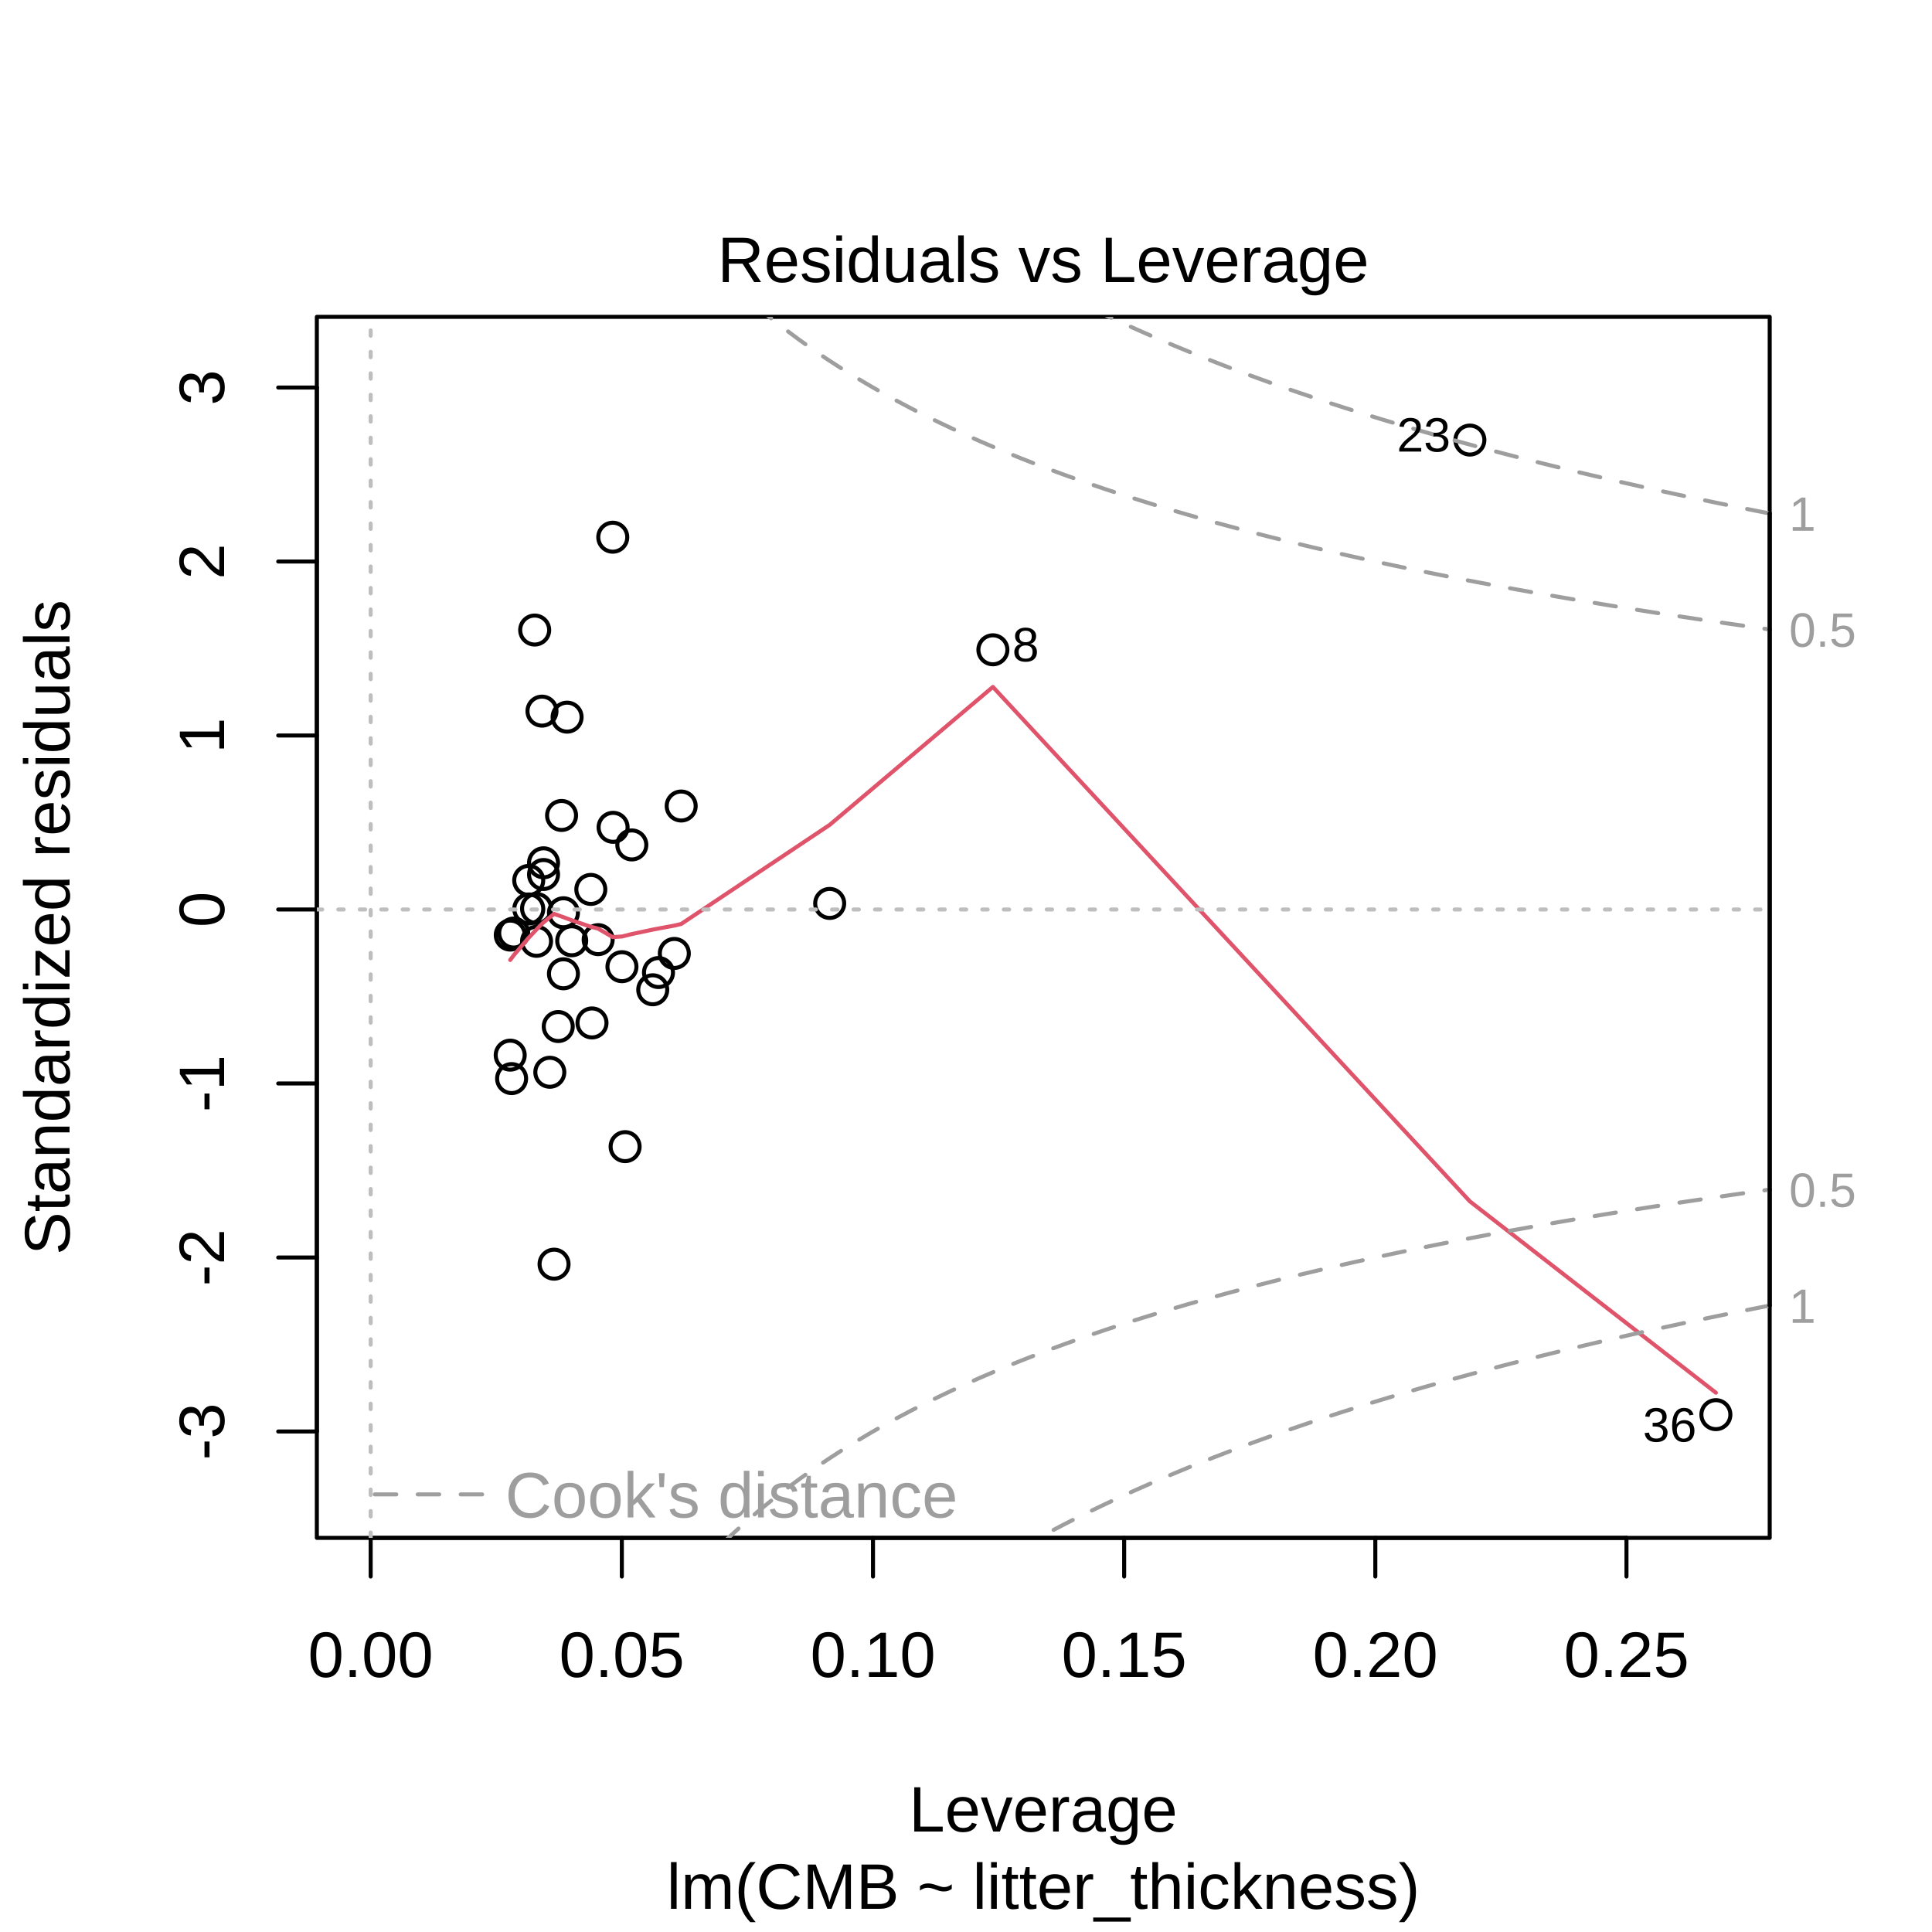
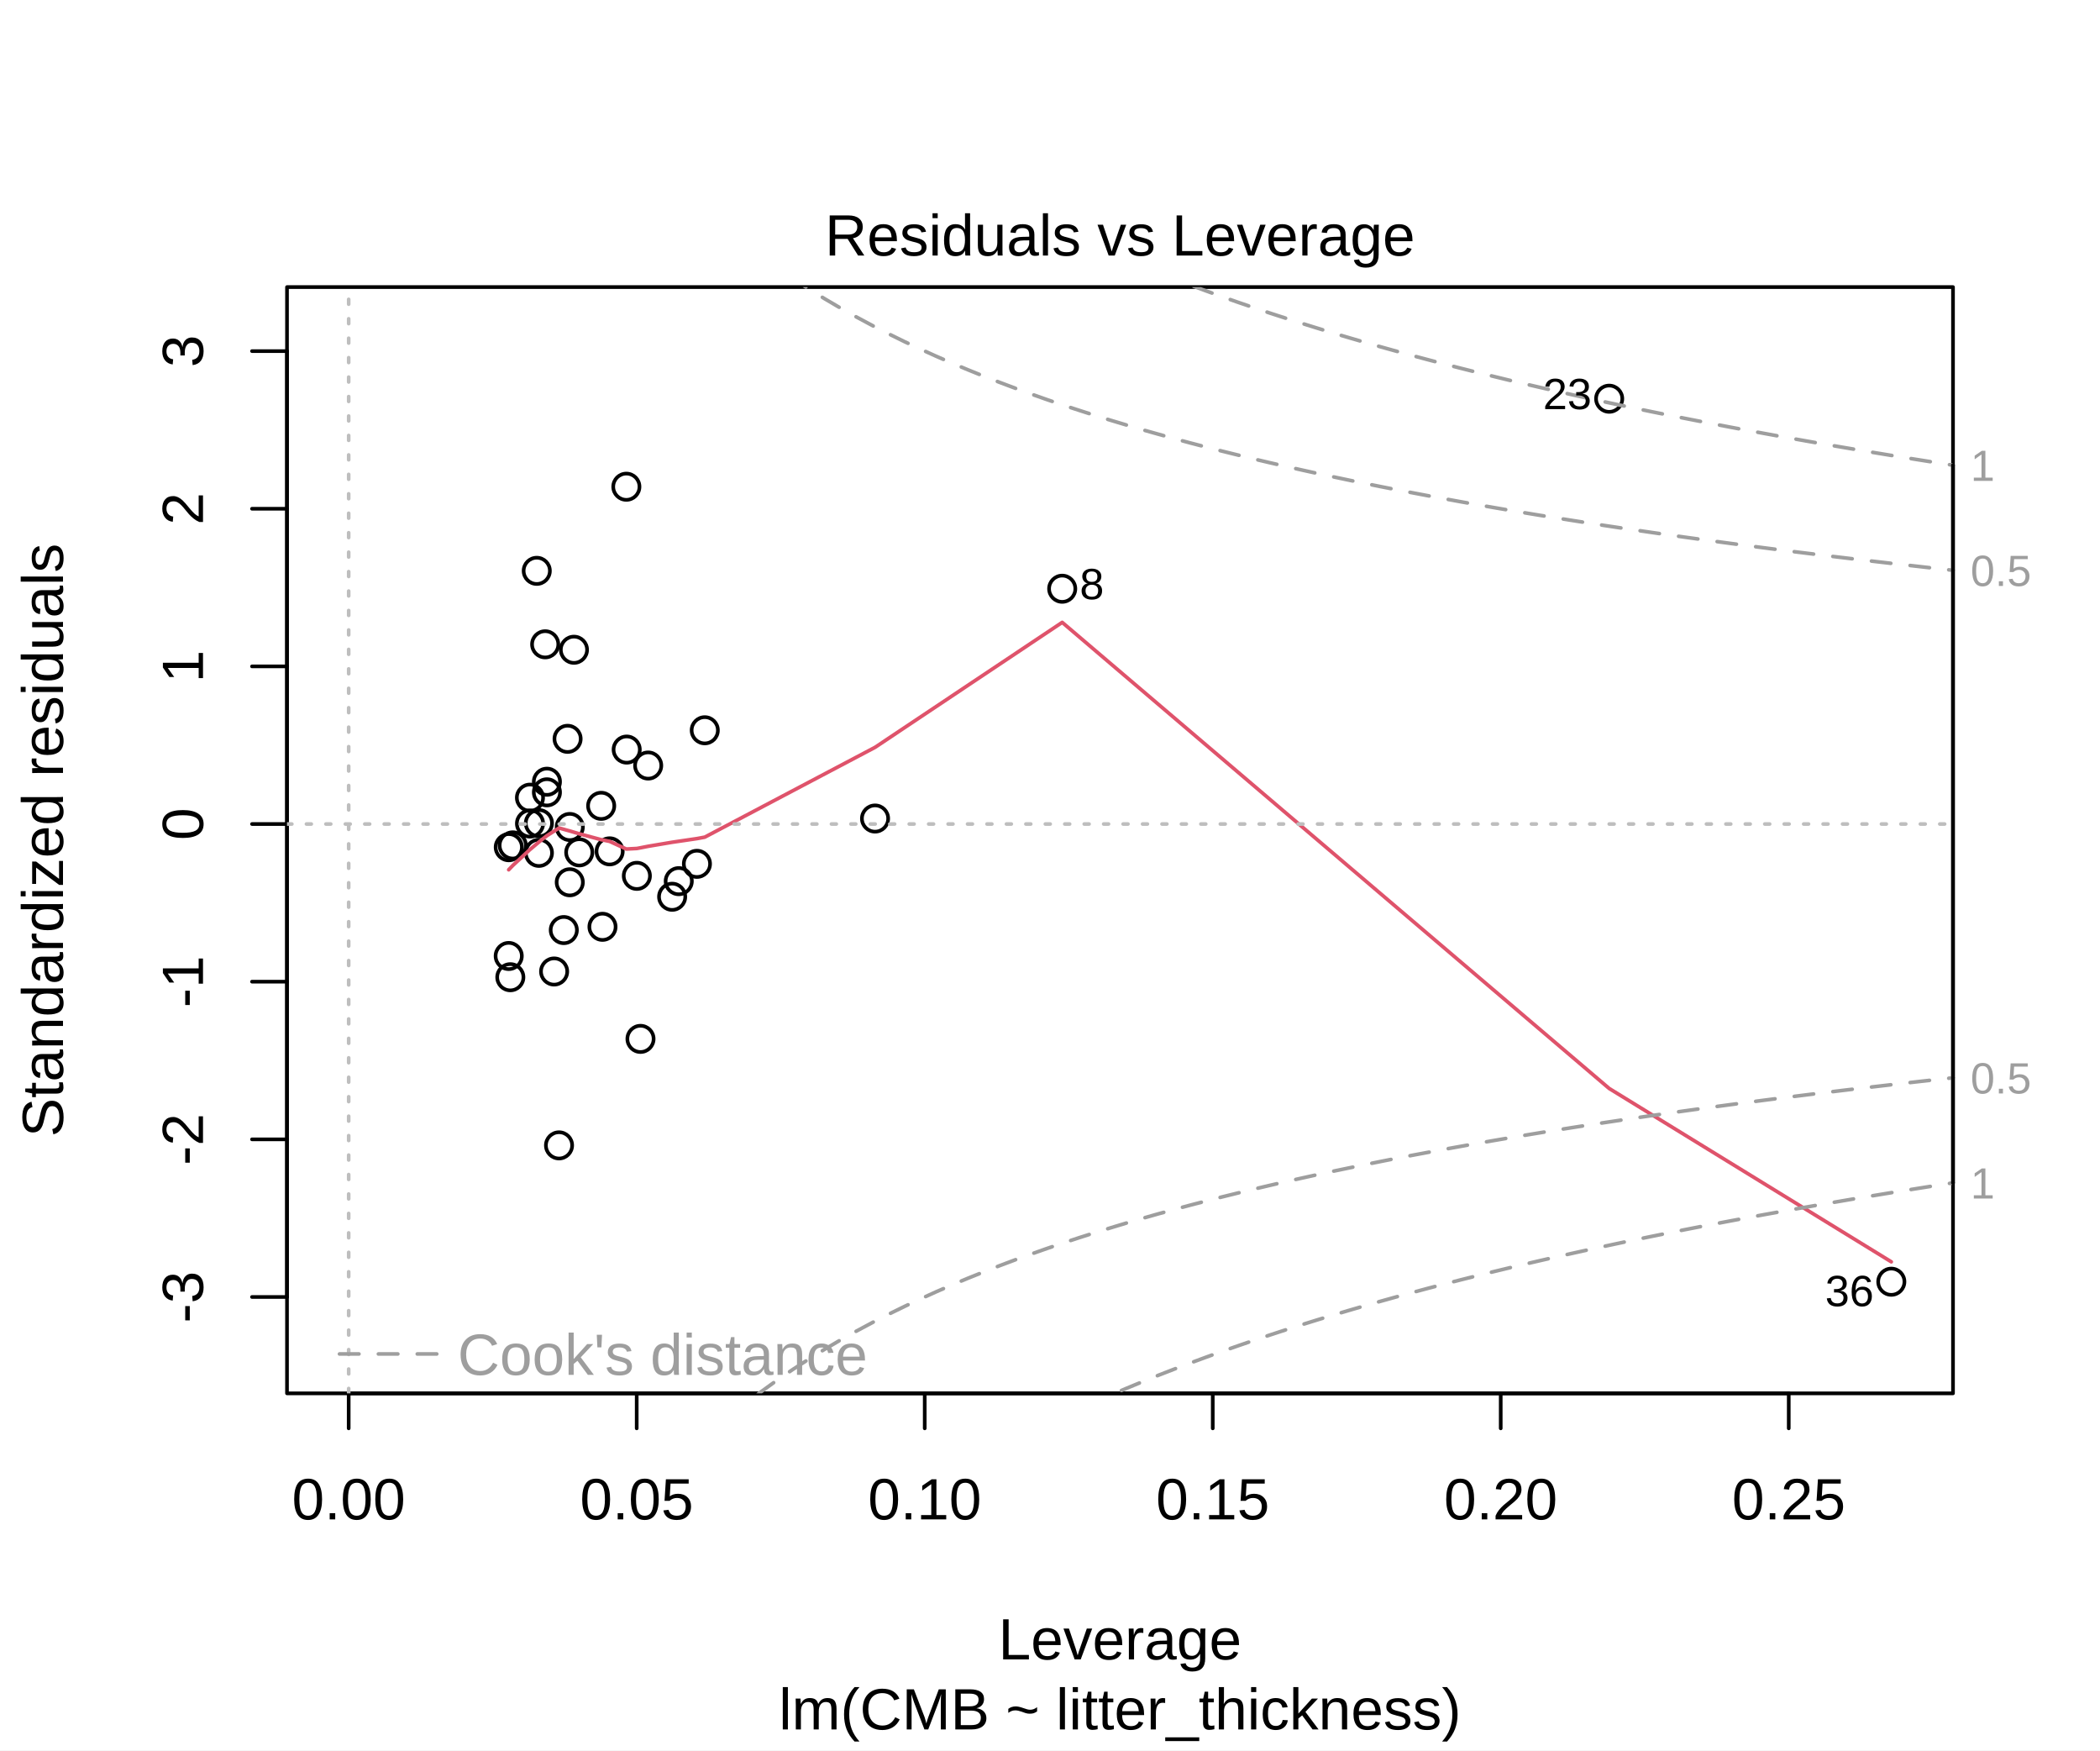
- <svg xmlns="http://www.w3.org/2000/svg" width="360.00pt" height="360.00pt" viewBox="0 0 360.00 360.00">
+ <svg xmlns="http://www.w3.org/2000/svg" width="432.00pt" height="360.00pt" viewBox="0 0 432.00 360.00">
  <g class="svglite">
    <defs>
      <style type="text/css">
    .svglite line, .svglite polyline, .svglite polygon, .svglite path, .svglite rect, .svglite circle {
      fill: none;
      stroke: #000000;
      stroke-linecap: round;
      stroke-linejoin: round;
      stroke-miterlimit: 10.00;
    }
    .svglite text {
      white-space: pre;
    }
    .svglite g.glyphgroup path {
      fill: inherit;
      stroke: none;
    }
  </style>
    </defs>
    <rect width="100%" height="100%" style="stroke: none; fill: #FFFFFF;" />
    <defs>
-       <clipPath id="cpMC4wMHwzNjAuMDB8MC4wMHwzNjAuMDA=">
-         <rect x="0.00" y="0.00" width="360.00" height="360.00" />
+       <clipPath id="cpMC4wMHw0MzIuMDB8MC4wMHwzNjAuMDA=">
+         <rect x="0.00" y="0.00" width="432.00" height="360.00" />
      </clipPath>
    </defs>
-     <g clip-path="url(#cpMC4wMHwzNjAuMDB8MC4wMHwzNjAuMDA=)">
-       <line x1="69.07" y1="286.56" x2="303.07" y2="286.56" style="stroke-width: 0.75;" />
-       <line x1="69.07" y1="286.56" x2="69.07" y2="293.76" style="stroke-width: 0.75;" />
-       <line x1="115.87" y1="286.56" x2="115.87" y2="293.76" style="stroke-width: 0.75;" />
-       <line x1="162.67" y1="286.56" x2="162.67" y2="293.76" style="stroke-width: 0.75;" />
-       <line x1="209.47" y1="286.56" x2="209.47" y2="293.76" style="stroke-width: 0.75;" />
-       <line x1="256.27" y1="286.56" x2="256.27" y2="293.76" style="stroke-width: 0.75;" />
-       <line x1="303.07" y1="286.56" x2="303.07" y2="293.76" style="stroke-width: 0.75;" />
-       <text x="69.07" y="312.48" text-anchor="middle" style="font-size: 12.00px; font-family: &quot;Arial&quot;;" textLength="23.34px" lengthAdjust="spacingAndGlyphs">0.00</text>
-       <text x="115.87" y="312.48" text-anchor="middle" style="font-size: 12.00px; font-family: &quot;Arial&quot;;" textLength="23.34px" lengthAdjust="spacingAndGlyphs">0.05</text>
-       <text x="162.67" y="312.48" text-anchor="middle" style="font-size: 12.00px; font-family: &quot;Arial&quot;;" textLength="23.34px" lengthAdjust="spacingAndGlyphs">0.10</text>
-       <text x="209.47" y="312.48" text-anchor="middle" style="font-size: 12.00px; font-family: &quot;Arial&quot;;" textLength="23.34px" lengthAdjust="spacingAndGlyphs">0.15</text>
-       <text x="256.27" y="312.48" text-anchor="middle" style="font-size: 12.00px; font-family: &quot;Arial&quot;;" textLength="23.34px" lengthAdjust="spacingAndGlyphs">0.20</text>
-       <text x="303.07" y="312.48" text-anchor="middle" style="font-size: 12.00px; font-family: &quot;Arial&quot;;" textLength="23.34px" lengthAdjust="spacingAndGlyphs">0.25</text>
+     <g clip-path="url(#cpMC4wMHw0MzIuMDB8MC4wMHwzNjAuMDA=)">
+       <line x1="71.73" y1="286.56" x2="367.97" y2="286.56" style="stroke-width: 0.75;" />
+       <line x1="71.73" y1="286.56" x2="71.73" y2="293.76" style="stroke-width: 0.75;" />
+       <line x1="130.98" y1="286.56" x2="130.98" y2="293.76" style="stroke-width: 0.75;" />
+       <line x1="190.23" y1="286.56" x2="190.23" y2="293.76" style="stroke-width: 0.75;" />
+       <line x1="249.48" y1="286.56" x2="249.48" y2="293.76" style="stroke-width: 0.75;" />
+       <line x1="308.72" y1="286.56" x2="308.72" y2="293.76" style="stroke-width: 0.75;" />
+       <line x1="367.97" y1="286.56" x2="367.97" y2="293.76" style="stroke-width: 0.75;" />
+       <text x="71.73" y="312.48" text-anchor="middle" style="font-size: 12.00px; font-family: &quot;Arial&quot;;" textLength="23.34px" lengthAdjust="spacingAndGlyphs">0.00</text>
+       <text x="130.98" y="312.48" text-anchor="middle" style="font-size: 12.00px; font-family: &quot;Arial&quot;;" textLength="23.34px" lengthAdjust="spacingAndGlyphs">0.05</text>
+       <text x="190.23" y="312.48" text-anchor="middle" style="font-size: 12.00px; font-family: &quot;Arial&quot;;" textLength="23.34px" lengthAdjust="spacingAndGlyphs">0.10</text>
+       <text x="249.48" y="312.48" text-anchor="middle" style="font-size: 12.00px; font-family: &quot;Arial&quot;;" textLength="23.34px" lengthAdjust="spacingAndGlyphs">0.15</text>
+       <text x="308.72" y="312.48" text-anchor="middle" style="font-size: 12.00px; font-family: &quot;Arial&quot;;" textLength="23.34px" lengthAdjust="spacingAndGlyphs">0.20</text>
+       <text x="367.97" y="312.48" text-anchor="middle" style="font-size: 12.00px; font-family: &quot;Arial&quot;;" textLength="23.34px" lengthAdjust="spacingAndGlyphs">0.25</text>
      <line x1="59.04" y1="266.74" x2="59.04" y2="72.21" style="stroke-width: 0.75;" />
      <line x1="59.04" y1="266.74" x2="51.84" y2="266.74" style="stroke-width: 0.75;" />
      <line x1="59.04" y1="234.32" x2="51.84" y2="234.32" style="stroke-width: 0.75;" />
      <line x1="59.04" y1="201.89" x2="51.84" y2="201.89" style="stroke-width: 0.75;" />
      <line x1="59.04" y1="169.47" x2="51.84" y2="169.47" style="stroke-width: 0.75;" />
      <line x1="59.04" y1="137.05" x2="51.84" y2="137.05" style="stroke-width: 0.75;" />
      <line x1="59.04" y1="104.63" x2="51.84" y2="104.63" style="stroke-width: 0.75;" />
      <line x1="59.04" y1="72.21" x2="51.84" y2="72.21" style="stroke-width: 0.75;" />
      <text transform="translate(41.76,266.74) rotate(-90)" text-anchor="middle" style="font-size: 12.00px; font-family: &quot;Arial&quot;;" textLength="10.67px" lengthAdjust="spacingAndGlyphs">-3</text>
      <text transform="translate(41.76,234.32) rotate(-90)" text-anchor="middle" style="font-size: 12.00px; font-family: &quot;Arial&quot;;" textLength="10.67px" lengthAdjust="spacingAndGlyphs">-2</text>
      <text transform="translate(41.76,201.89) rotate(-90)" text-anchor="middle" style="font-size: 12.00px; font-family: &quot;Arial&quot;;" textLength="10.67px" lengthAdjust="spacingAndGlyphs">-1</text>
      <text transform="translate(41.76,169.47) rotate(-90)" text-anchor="middle" style="font-size: 12.00px; font-family: &quot;Arial&quot;;" textLength="6.67px" lengthAdjust="spacingAndGlyphs">0</text>
      <text transform="translate(41.76,137.05) rotate(-90)" text-anchor="middle" style="font-size: 12.00px; font-family: &quot;Arial&quot;;" textLength="6.67px" lengthAdjust="spacingAndGlyphs">1</text>
      <text transform="translate(41.76,104.63) rotate(-90)" text-anchor="middle" style="font-size: 12.00px; font-family: &quot;Arial&quot;;" textLength="6.67px" lengthAdjust="spacingAndGlyphs">2</text>
      <text transform="translate(41.76,72.21) rotate(-90)" text-anchor="middle" style="font-size: 12.00px; font-family: &quot;Arial&quot;;" textLength="6.67px" lengthAdjust="spacingAndGlyphs">3</text>
-       <polygon points="59.04,286.56 329.76,286.56 329.76,59.04 59.04,59.04 " style="stroke-width: 0.75;" />
-       <text x="194.40" y="341.28" text-anchor="middle" style="font-size: 12.00px; font-family: &quot;Arial&quot;;" textLength="50.03px" lengthAdjust="spacingAndGlyphs">Leverage</text>
+       <polygon points="59.04,286.56 401.76,286.56 401.76,59.04 59.04,59.04 " style="stroke-width: 0.75;" />
+       <text x="230.40" y="341.28" text-anchor="middle" style="font-size: 12.00px; font-family: &quot;Arial&quot;;" textLength="50.03px" lengthAdjust="spacingAndGlyphs">Leverage</text>
      <text transform="translate(12.96,172.80) rotate(-90)" text-anchor="middle" style="font-size: 12.00px; font-family: &quot;Arial&quot;;" textLength="122.06px" lengthAdjust="spacingAndGlyphs">Standardized residuals</text>
    </g>
    <defs>
-       <clipPath id="cpNTkuMDR8MzI5Ljc2fDU5LjA0fDI4Ni41Ng==">
-         <rect x="59.04" y="59.04" width="270.72" height="227.52" />
+       <clipPath id="cpNTkuMDR8NDAxLjc2fDU5LjA0fDI4Ni41Ng==">
+         <rect x="59.04" y="59.04" width="342.72" height="227.52" />
      </clipPath>
    </defs>
-     <g clip-path="url(#cpNTkuMDR8MzI5Ljc2fDU5LjA0fDI4Ni41Ng==)">
-       <circle cx="126.93" cy="150.19" r="2.70" style="stroke-width: 0.75;" />
-       <circle cx="95.08" cy="174.24" r="2.70" style="stroke-width: 0.75;" />
-       <circle cx="106.53" cy="175.30" r="2.70" style="stroke-width: 0.75;" />
-       <circle cx="95.72" cy="173.86" r="2.70" style="stroke-width: 0.75;" />
-       <circle cx="95.07" cy="196.61" r="2.70" style="stroke-width: 0.75;" />
-       <circle cx="102.45" cy="199.80" r="2.70" style="stroke-width: 0.75;" />
-       <circle cx="121.63" cy="184.43" r="2.70" style="stroke-width: 0.75;" />
-       <circle cx="185.01" cy="121.08" r="2.70" style="stroke-width: 0.75;" />
-       <circle cx="110.09" cy="165.73" r="2.70" style="stroke-width: 0.75;" />
-       <circle cx="110.31" cy="190.61" r="2.70" style="stroke-width: 0.75;" />
-       <circle cx="104.02" cy="191.28" r="2.70" style="stroke-width: 0.75;" />
-       <circle cx="125.65" cy="177.66" r="2.70" style="stroke-width: 0.75;" />
-       <circle cx="101.28" cy="162.95" r="2.70" style="stroke-width: 0.75;" />
-       <circle cx="114.24" cy="154.16" r="2.70" style="stroke-width: 0.75;" />
-       <circle cx="116.48" cy="213.66" r="2.70" style="stroke-width: 0.75;" />
-       <circle cx="103.24" cy="235.56" r="2.70" style="stroke-width: 0.75;" />
-       <circle cx="99.98" cy="169.29" r="2.70" style="stroke-width: 0.75;" />
-       <circle cx="99.98" cy="175.40" r="2.70" style="stroke-width: 0.75;" />
-       <circle cx="115.89" cy="180.13" r="2.70" style="stroke-width: 0.75;" />
-       <circle cx="111.46" cy="175.09" r="2.70" style="stroke-width: 0.75;" />
-       <circle cx="104.99" cy="170.08" r="2.70" style="stroke-width: 0.75;" />
-       <circle cx="104.99" cy="181.45" r="2.70" style="stroke-width: 0.75;" />
-       <circle cx="273.89" cy="82.00" r="2.70" style="stroke-width: 0.75;" />
-       <circle cx="95.33" cy="200.98" r="2.70" style="stroke-width: 0.75;" />
-       <circle cx="122.70" cy="181.22" r="2.70" style="stroke-width: 0.75;" />
-       <circle cx="114.18" cy="100.10" r="2.70" style="stroke-width: 0.75;" />
-       <circle cx="99.63" cy="117.40" r="2.70" style="stroke-width: 0.75;" />
-       <circle cx="98.53" cy="169.37" r="2.70" style="stroke-width: 0.75;" />
-       <circle cx="154.60" cy="168.34" r="2.70" style="stroke-width: 0.75;" />
-       <circle cx="104.64" cy="151.95" r="2.70" style="stroke-width: 0.75;" />
-       <circle cx="105.67" cy="133.63" r="2.70" style="stroke-width: 0.75;" />
-       <circle cx="100.99" cy="132.51" r="2.70" style="stroke-width: 0.75;" />
-       <circle cx="98.52" cy="164.05" r="2.70" style="stroke-width: 0.75;" />
-       <circle cx="117.73" cy="157.44" r="2.70" style="stroke-width: 0.75;" />
-       <circle cx="101.28" cy="160.77" r="2.70" style="stroke-width: 0.75;" />
-       <circle cx="319.73" cy="263.60" r="2.70" style="stroke-width: 0.75;" />
-       <polyline points="95.07,178.88 95.08,178.86 95.33,178.53 95.72,178.01 98.52,174.72 98.53,174.72 99.63,173.55 99.98,173.18 99.98,173.18 100.99,172.15 101.28,171.87 101.28,171.87 102.45,170.93 103.24,170.29 104.02,170.56 104.64,170.78 104.99,170.90 104.99,170.90 105.67,171.16 106.53,171.48 110.09,172.69 110.31,172.74 111.46,173.04 114.18,174.62 114.24,174.61 115.89,174.50 116.48,174.36 117.73,174.05 121.63,173.22 122.70,173.02 125.65,172.47 126.93,172.17 154.60,153.70 185.01,128.00 273.89,223.86 319.73,259.51 " style="stroke-width: 0.75; stroke: #DF536B;" />
-       <line x1="59.04" y1="169.47" x2="329.76" y2="169.47" style="stroke-width: 0.75; stroke: #BEBEBE; stroke-dasharray: 1.00,3.00;" />
-       <line x1="69.07" y1="286.56" x2="69.07" y2="59.04" style="stroke-width: 0.75; stroke: #BEBEBE; stroke-dasharray: 1.00,3.00;" />
+     <g clip-path="url(#cpNTkuMDR8NDAxLjc2fDU5LjA0fDI4Ni41Ng==)">
+       <circle cx="144.98" cy="150.19" r="2.70" style="stroke-width: 0.75;" />
+       <circle cx="104.66" cy="174.24" r="2.70" style="stroke-width: 0.75;" />
+       <circle cx="119.16" cy="175.30" r="2.70" style="stroke-width: 0.75;" />
+       <circle cx="105.48" cy="173.86" r="2.70" style="stroke-width: 0.75;" />
+       <circle cx="104.65" cy="196.61" r="2.70" style="stroke-width: 0.75;" />
+       <circle cx="113.99" cy="199.80" r="2.70" style="stroke-width: 0.75;" />
+       <circle cx="138.27" cy="184.43" r="2.70" style="stroke-width: 0.75;" />
+       <circle cx="218.51" cy="121.08" r="2.70" style="stroke-width: 0.75;" />
+       <circle cx="123.67" cy="165.73" r="2.70" style="stroke-width: 0.75;" />
+       <circle cx="123.94" cy="190.61" r="2.70" style="stroke-width: 0.75;" />
+       <circle cx="115.98" cy="191.28" r="2.70" style="stroke-width: 0.75;" />
+       <circle cx="143.37" cy="177.66" r="2.70" style="stroke-width: 0.75;" />
+       <circle cx="112.51" cy="162.95" r="2.70" style="stroke-width: 0.75;" />
+       <circle cx="128.92" cy="154.16" r="2.70" style="stroke-width: 0.75;" />
+       <circle cx="131.76" cy="213.66" r="2.70" style="stroke-width: 0.75;" />
+       <circle cx="115.00" cy="235.56" r="2.70" style="stroke-width: 0.75;" />
+       <circle cx="110.86" cy="169.29" r="2.70" style="stroke-width: 0.75;" />
+       <circle cx="110.86" cy="175.40" r="2.70" style="stroke-width: 0.75;" />
+       <circle cx="131.01" cy="180.13" r="2.70" style="stroke-width: 0.75;" />
+       <circle cx="125.41" cy="175.09" r="2.70" style="stroke-width: 0.75;" />
+       <circle cx="117.21" cy="170.08" r="2.70" style="stroke-width: 0.75;" />
+       <circle cx="117.21" cy="181.45" r="2.70" style="stroke-width: 0.75;" />
+       <circle cx="331.03" cy="82.00" r="2.70" style="stroke-width: 0.75;" />
+       <circle cx="104.98" cy="200.98" r="2.70" style="stroke-width: 0.75;" />
+       <circle cx="139.63" cy="181.22" r="2.70" style="stroke-width: 0.75;" />
+       <circle cx="128.85" cy="100.10" r="2.70" style="stroke-width: 0.75;" />
+       <circle cx="110.42" cy="117.40" r="2.70" style="stroke-width: 0.75;" />
+       <circle cx="109.03" cy="169.37" r="2.70" style="stroke-width: 0.75;" />
+       <circle cx="180.01" cy="168.34" r="2.70" style="stroke-width: 0.75;" />
+       <circle cx="116.76" cy="151.95" r="2.70" style="stroke-width: 0.75;" />
+       <circle cx="118.07" cy="133.63" r="2.70" style="stroke-width: 0.75;" />
+       <circle cx="112.15" cy="132.51" r="2.70" style="stroke-width: 0.75;" />
+       <circle cx="109.02" cy="164.05" r="2.70" style="stroke-width: 0.75;" />
+       <circle cx="133.34" cy="157.44" r="2.70" style="stroke-width: 0.75;" />
+       <circle cx="112.51" cy="160.77" r="2.70" style="stroke-width: 0.75;" />
+       <circle cx="389.07" cy="263.60" r="2.70" style="stroke-width: 0.75;" />
+       <polyline points="104.65,178.88 104.66,178.86 104.98,178.53 105.48,178.01 109.02,174.72 109.03,174.72 110.42,173.55 110.86,173.18 110.86,173.18 112.15,172.15 112.51,171.87 112.51,171.87 113.99,170.93 115.00,170.29 115.98,170.56 116.76,170.78 117.21,170.90 117.21,170.90 118.07,171.16 119.16,171.48 123.67,172.69 123.94,172.74 125.41,173.04 128.85,174.62 128.92,174.61 131.01,174.50 131.76,174.36 133.34,174.05 138.27,173.22 139.63,173.02 143.37,172.47 144.98,172.17 180.01,153.70 218.51,128.00 331.03,223.86 389.07,259.51 " style="stroke-width: 0.75; stroke: #DF536B;" />
+       <line x1="59.04" y1="169.47" x2="401.76" y2="169.47" style="stroke-width: 0.75; stroke: #BEBEBE; stroke-dasharray: 1.00,3.00;" />
+       <line x1="71.73" y1="286.56" x2="71.73" y2="59.04" style="stroke-width: 0.75; stroke: #BEBEBE; stroke-dasharray: 1.00,3.00;" />
    </g>
-     <g clip-path="url(#cpMC4wMHwzNjAuMDB8MC4wMHwzNjAuMDA=)">
-       <text x="194.40" y="355.68" text-anchor="middle" style="font-size: 12.00px; font-family: &quot;Arial&quot;;" textLength="140.38px" lengthAdjust="spacingAndGlyphs">lm(CMB ~ litter_thickness)</text>
+     <g clip-path="url(#cpMC4wMHw0MzIuMDB8MC4wMHwzNjAuMDA=)">
+       <text x="230.40" y="355.68" text-anchor="middle" style="font-size: 12.00px; font-family: &quot;Arial&quot;;" textLength="140.38px" lengthAdjust="spacingAndGlyphs">lm(CMB ~ litter_thickness)</text>
    </g>
-     <g clip-path="url(#cpNTkuMDR8MzI5Ljc2fDU5LjA0fDI4Ni41Ng==)">
-       <polyline points="71.57,-456.20 74.16,-269.06 76.74,-187.21 79.32,-138.62 81.90,-105.50 84.48,-81.07 87.06,-62.08 89.65,-46.76 92.23,-34.07 94.81,-23.32 97.39,-14.06 99.97,-5.98 102.56,1.16 105.14,7.53 107.72,13.26 110.30,18.44 112.88,23.17 115.47,27.51 118.05,31.50 120.63,35.19 123.21,38.63 125.79,41.83 128.37,44.82 130.96,47.63 133.54,50.27 136.12,52.76 138.70,55.11 141.28,57.34 143.87,59.46 146.45,61.47 149.03,63.39 151.61,65.22 154.19,66.97 156.77,68.64 159.36,70.25 161.94,71.78 164.52,73.26 167.10,74.68 169.68,76.05 172.27,77.37 174.85,78.64 177.43,79.87 180.01,81.06 182.59,82.21 185.18,83.32 187.76,84.39 190.34,85.44 192.92,86.45 195.50,87.43 198.08,88.39 200.67,89.31 203.25,90.22 205.83,91.10 208.41,91.95 210.99,92.78 213.58,93.59 216.16,94.39 218.74,95.16 221.32,95.91 223.90,96.65 226.49,97.37 229.07,98.07 231.65,98.76 234.23,99.43 236.81,100.09 239.39,100.73 241.98,101.36 244.56,101.98 247.14,102.58 249.72,103.18 252.30,103.76 254.89,104.33 257.47,104.89 260.05,105.44 262.63,105.98 265.21,106.50 267.80,107.02 270.38,107.53 272.96,108.04 275.54,108.53 278.12,109.01 280.70,109.49 283.29,109.96 285.87,110.42 288.45,110.87 291.03,111.32 293.61,111.76 296.20,112.19 298.78,112.62 301.36,113.04 303.94,113.46 306.52,113.86 309.11,114.27 311.69,114.66 314.27,115.05 316.85,115.44 319.43,115.82 322.01,116.19 324.60,116.56 327.18,116.93 329.76,117.29 " style="stroke-width: 0.75; stroke: #9E9E9E; stroke-dasharray: 4.00,4.00;" />
-       <polyline points="71.57,795.14 74.16,608.00 76.74,526.16 79.32,477.56 81.90,444.45 84.48,420.02 87.06,401.03 89.65,385.71 92.23,373.01 94.81,362.26 97.39,353.01 99.97,344.92 102.56,337.78 105.14,331.42 107.72,325.69 110.30,320.50 112.88,315.77 115.47,311.44 118.05,307.45 120.63,303.75 123.21,300.32 125.79,297.12 128.37,294.13 130.96,291.32 133.54,288.68 136.12,286.19 138.70,283.83 141.28,281.60 143.87,279.49 146.45,277.47 149.03,275.55 151.61,273.73 154.19,271.98 156.77,270.30 159.36,268.70 161.94,267.16 164.52,265.68 167.10,264.26 169.68,262.89 172.27,261.58 174.85,260.30 177.43,259.07 180.01,257.89 182.59,256.74 185.18,255.63 187.76,254.55 190.34,253.51 192.92,252.50 195.50,251.51 198.08,250.56 200.67,249.63 203.25,248.73 205.83,247.85 208.41,247.00 210.99,246.16 213.58,245.35 216.16,244.56 218.74,243.79 221.32,243.03 223.90,242.30 226.49,241.58 229.07,240.87 231.65,240.19 234.23,239.52 236.81,238.86 239.39,238.21 241.98,237.58 244.56,236.97 247.14,236.36 249.72,235.77 252.30,235.19 254.89,234.62 257.47,234.06 260.05,233.51 262.63,232.97 265.21,232.44 267.80,231.92 270.38,231.41 272.96,230.91 275.54,230.42 278.12,229.93 280.70,229.45 283.29,228.99 285.87,228.52 288.45,228.07 291.03,227.62 293.61,227.18 296.20,226.75 298.78,226.32 301.36,225.90 303.94,225.49 306.52,225.08 309.11,224.68 311.69,224.28 314.27,223.89 316.85,223.51 319.43,223.13 322.01,222.75 324.60,222.38 327.18,222.02 329.76,221.66 " style="stroke-width: 0.75; stroke: #9E9E9E; stroke-dasharray: 4.00,4.00;" />
-       <polyline points="71.57,-715.36 74.16,-450.70 76.74,-334.95 79.32,-266.23 81.90,-219.40 84.48,-184.85 87.06,-157.99 89.65,-136.33 92.23,-118.38 94.81,-103.18 97.39,-90.08 99.97,-78.65 102.56,-68.56 105.14,-59.55 107.72,-51.45 110.30,-44.12 112.88,-37.43 115.47,-31.30 118.05,-25.65 120.63,-20.43 123.21,-15.57 125.79,-11.05 128.37,-6.82 130.96,-2.84 133.54,0.89 136.12,4.41 138.70,7.74 141.28,10.90 143.87,13.89 146.45,16.74 149.03,19.45 151.61,22.04 154.19,24.51 156.77,26.88 159.36,29.14 161.94,31.32 164.52,33.41 167.10,35.42 169.68,37.36 172.27,39.22 174.85,41.02 177.43,42.76 180.01,44.43 182.59,46.06 185.18,47.63 187.76,49.15 190.34,50.63 192.92,52.06 195.50,53.45 198.08,54.80 200.67,56.11 203.25,57.39 205.83,58.63 208.41,59.84 210.99,61.02 213.58,62.17 216.16,63.28 218.74,64.38 221.32,65.44 223.90,66.48 226.49,67.50 229.07,68.50 231.65,69.47 234.23,70.42 236.81,71.35 239.39,72.26 241.98,73.15 244.56,74.02 247.14,74.88 249.72,75.72 252.30,76.54 254.89,77.34 257.47,78.14 260.05,78.91 262.63,79.67 265.21,80.42 267.80,81.16 270.38,81.88 272.96,82.59 275.54,83.29 278.12,83.97 280.70,84.65 283.29,85.31 285.87,85.96 288.45,86.60 291.03,87.23 293.61,87.86 296.20,88.47 298.78,89.07 301.36,89.67 303.94,90.25 306.52,90.83 309.11,91.40 311.69,91.96 314.27,92.51 316.85,93.06 319.43,93.60 322.01,94.13 324.60,94.65 327.18,95.17 329.76,95.68 " style="stroke-width: 0.75; stroke: #9E9E9E; stroke-dasharray: 4.00,4.00;" />
-       <polyline points="71.57,1054.31 74.16,789.65 76.74,673.90 79.32,605.18 81.90,558.35 84.48,523.80 87.06,496.94 89.65,475.28 92.23,457.32 94.81,442.12 97.39,429.03 99.97,417.60 102.56,407.50 105.14,398.50 107.72,390.40 110.30,383.06 112.88,376.37 115.47,370.24 118.05,364.60 120.63,359.37 123.21,354.52 125.79,349.99 128.37,345.76 130.96,341.79 133.54,338.05 136.12,334.53 138.70,331.20 141.28,328.05 143.87,325.05 146.45,322.21 149.03,319.50 151.61,316.91 154.19,314.44 156.77,312.07 159.36,309.80 161.94,307.63 164.52,305.54 167.10,303.53 169.68,301.59 172.27,299.73 174.85,297.93 177.43,296.19 180.01,294.51 182.59,292.89 185.18,291.32 187.76,289.79 190.34,288.32 192.92,286.89 195.50,285.50 198.08,284.15 200.67,282.83 203.25,281.56 205.83,280.32 208.41,279.11 210.99,277.93 213.58,276.78 216.16,275.66 218.74,274.57 221.32,273.50 223.90,272.46 226.49,271.44 229.07,270.45 231.65,269.48 234.23,268.53 236.81,267.60 239.39,266.69 241.98,265.80 244.56,264.92 247.14,264.07 249.72,263.23 252.30,262.41 254.89,261.60 257.47,260.81 260.05,260.03 262.63,259.27 265.21,258.52 267.80,257.79 270.38,257.07 272.96,256.36 275.54,255.66 278.12,254.97 280.70,254.30 283.29,253.64 285.87,252.98 288.45,252.34 291.03,251.71 293.61,251.09 296.20,250.48 298.78,249.87 301.36,249.28 303.94,248.69 306.52,248.12 309.11,247.55 311.69,246.99 314.27,246.43 316.85,245.89 319.43,245.35 322.01,244.82 324.60,244.30 327.18,243.78 329.76,243.27 " style="stroke-width: 0.75; stroke: #9E9E9E; stroke-dasharray: 4.00,4.00;" />
+     <g clip-path="url(#cpNTkuMDR8NDAxLjc2fDU5LjA0fDI4Ni41Ng==)">
+       <polyline points="74.91,-456.20 78.18,-269.06 81.44,-187.21 84.71,-138.62 87.98,-105.50 91.25,-81.07 94.52,-62.08 97.79,-46.76 101.05,-34.07 104.32,-23.32 107.59,-14.06 110.86,-5.98 114.13,1.16 117.40,7.53 120.67,13.26 123.93,18.44 127.20,23.17 130.47,27.51 133.74,31.50 137.01,35.19 140.28,38.63 143.55,41.83 146.81,44.82 150.08,47.63 153.35,50.27 156.62,52.76 159.89,55.11 163.16,57.34 166.43,59.46 169.69,61.47 172.96,63.39 176.23,65.22 179.50,66.97 182.77,68.64 186.04,70.25 189.31,71.78 192.57,73.26 195.84,74.68 199.11,76.05 202.38,77.37 205.65,78.64 208.92,79.87 212.19,81.06 215.45,82.21 218.72,83.32 221.99,84.39 225.26,85.44 228.53,86.45 231.80,87.43 235.06,88.39 238.33,89.31 241.60,90.22 244.87,91.10 248.14,91.95 251.41,92.78 254.68,93.59 257.94,94.39 261.21,95.16 264.48,95.91 267.75,96.65 271.02,97.37 274.29,98.07 277.56,98.76 280.82,99.43 284.09,100.09 287.36,100.73 290.63,101.36 293.90,101.98 297.17,102.58 300.44,103.18 303.70,103.76 306.97,104.33 310.24,104.89 313.51,105.44 316.78,105.98 320.05,106.50 323.32,107.02 326.58,107.53 329.85,108.04 333.12,108.53 336.39,109.01 339.66,109.49 342.93,109.96 346.19,110.42 349.46,110.87 352.73,111.32 356.00,111.76 359.27,112.19 362.54,112.62 365.81,113.04 369.07,113.46 372.34,113.86 375.61,114.27 378.88,114.66 382.15,115.05 385.42,115.44 388.69,115.82 391.95,116.19 395.22,116.56 398.49,116.93 401.76,117.29 " style="stroke-width: 0.75; stroke: #9E9E9E; stroke-dasharray: 4.00,4.00;" />
+       <polyline points="74.91,795.14 78.18,608.00 81.44,526.16 84.71,477.56 87.98,444.45 91.25,420.02 94.52,401.03 97.79,385.71 101.05,373.01 104.32,362.26 107.59,353.01 110.86,344.92 114.13,337.78 117.40,331.42 120.67,325.69 123.93,320.50 127.20,315.77 130.47,311.44 133.74,307.45 137.01,303.75 140.28,300.32 143.55,297.12 146.81,294.13 150.08,291.32 153.35,288.68 156.62,286.19 159.89,283.83 163.16,281.60 166.43,279.49 169.69,277.47 172.96,275.55 176.23,273.73 179.50,271.98 182.77,270.30 186.04,268.70 189.31,267.16 192.57,265.68 195.84,264.26 199.11,262.89 202.38,261.58 205.65,260.30 208.92,259.07 212.19,257.89 215.45,256.74 218.72,255.63 221.99,254.55 225.26,253.51 228.53,252.50 231.80,251.51 235.06,250.56 238.33,249.63 241.60,248.73 244.87,247.85 248.14,247.00 251.41,246.16 254.68,245.35 257.94,244.56 261.21,243.79 264.48,243.03 267.75,242.30 271.02,241.58 274.29,240.87 277.56,240.19 280.82,239.52 284.09,238.86 287.36,238.21 290.63,237.58 293.90,236.97 297.17,236.36 300.44,235.77 303.70,235.19 306.97,234.62 310.24,234.06 313.51,233.51 316.78,232.97 320.05,232.44 323.32,231.92 326.58,231.41 329.85,230.91 333.12,230.42 336.39,229.93 339.66,229.45 342.93,228.99 346.19,228.52 349.46,228.07 352.73,227.62 356.00,227.18 359.27,226.75 362.54,226.32 365.81,225.90 369.07,225.49 372.34,225.08 375.61,224.68 378.88,224.28 382.15,223.89 385.42,223.51 388.69,223.13 391.95,222.75 395.22,222.38 398.49,222.02 401.76,221.66 " style="stroke-width: 0.75; stroke: #9E9E9E; stroke-dasharray: 4.00,4.00;" />
+       <polyline points="74.91,-715.36 78.18,-450.70 81.44,-334.95 84.71,-266.23 87.98,-219.40 91.25,-184.85 94.52,-157.99 97.79,-136.33 101.05,-118.38 104.32,-103.18 107.59,-90.08 110.86,-78.65 114.13,-68.56 117.40,-59.55 120.67,-51.45 123.93,-44.12 127.20,-37.43 130.47,-31.30 133.74,-25.65 137.01,-20.43 140.28,-15.57 143.55,-11.05 146.81,-6.82 150.08,-2.84 153.35,0.89 156.62,4.41 159.89,7.74 163.16,10.90 166.43,13.89 169.69,16.74 172.96,19.45 176.23,22.04 179.50,24.51 182.77,26.88 186.04,29.14 189.31,31.32 192.57,33.41 195.84,35.42 199.11,37.36 202.38,39.22 205.65,41.02 208.92,42.76 212.19,44.43 215.45,46.06 218.72,47.63 221.99,49.15 225.26,50.63 228.53,52.06 231.80,53.45 235.06,54.80 238.33,56.11 241.60,57.39 244.87,58.63 248.14,59.84 251.41,61.02 254.68,62.17 257.94,63.28 261.21,64.38 264.48,65.44 267.75,66.48 271.02,67.50 274.29,68.50 277.56,69.47 280.82,70.42 284.09,71.35 287.36,72.26 290.63,73.15 293.90,74.02 297.17,74.88 300.44,75.72 303.70,76.54 306.97,77.34 310.24,78.14 313.51,78.91 316.78,79.67 320.05,80.42 323.32,81.16 326.58,81.88 329.85,82.59 333.12,83.29 336.39,83.97 339.66,84.65 342.93,85.31 346.19,85.96 349.46,86.60 352.73,87.23 356.00,87.86 359.27,88.47 362.54,89.07 365.81,89.67 369.07,90.25 372.34,90.83 375.61,91.40 378.88,91.96 382.15,92.51 385.42,93.06 388.69,93.60 391.95,94.13 395.22,94.65 398.49,95.17 401.76,95.68 " style="stroke-width: 0.75; stroke: #9E9E9E; stroke-dasharray: 4.00,4.00;" />
+       <polyline points="74.91,1054.31 78.18,789.65 81.44,673.90 84.71,605.18 87.98,558.35 91.25,523.80 94.52,496.94 97.79,475.28 101.05,457.32 104.32,442.12 107.59,429.03 110.86,417.60 114.13,407.50 117.40,398.50 120.67,390.40 123.93,383.06 127.20,376.37 130.47,370.24 133.74,364.60 137.01,359.37 140.28,354.52 143.55,349.99 146.81,345.76 150.08,341.79 153.35,338.05 156.62,334.53 159.89,331.20 163.16,328.05 166.43,325.05 169.69,322.21 172.96,319.50 176.23,316.91 179.50,314.44 182.77,312.07 186.04,309.80 189.31,307.63 192.57,305.54 195.84,303.53 199.11,301.59 202.38,299.73 205.65,297.93 208.92,296.19 212.19,294.51 215.45,292.89 218.72,291.32 221.99,289.79 225.26,288.32 228.53,286.89 231.80,285.50 235.06,284.15 238.33,282.83 241.60,281.56 244.87,280.32 248.14,279.11 251.41,277.93 254.68,276.78 257.94,275.66 261.21,274.57 264.48,273.50 267.75,272.46 271.02,271.44 274.29,270.45 277.56,269.48 280.82,268.53 284.09,267.60 287.36,266.69 290.63,265.80 293.90,264.92 297.17,264.07 300.44,263.23 303.70,262.41 306.97,261.60 310.24,260.81 313.51,260.03 316.78,259.27 320.05,258.52 323.32,257.79 326.58,257.07 329.85,256.36 333.12,255.66 336.39,254.97 339.66,254.30 342.93,253.64 346.19,252.98 349.46,252.34 352.73,251.71 356.00,251.09 359.27,250.48 362.54,249.87 365.81,249.28 369.07,248.69 372.34,248.12 375.61,247.55 378.88,246.99 382.15,246.43 385.42,245.89 388.69,245.35 391.95,244.82 395.22,244.30 398.49,243.78 401.76,243.27 " style="stroke-width: 0.75; stroke: #9E9E9E; stroke-dasharray: 4.00,4.00;" />
      <line x1="69.84" y1="278.46" x2="91.44" y2="278.46" style="stroke-width: 0.75; stroke: #9E9E9E; stroke-dasharray: 4.00,4.00;" />
      <text x="94.14" y="282.76" style="font-size: 12.00px;fill: #9E9E9E; font-family: &quot;Arial&quot;;" textLength="84.33px" lengthAdjust="spacingAndGlyphs">Cook's distance</text>
    </g>
-     <g clip-path="url(#cpMC4wMHwzNjAuMDB8MC4wMHwzNjAuMDA=)">
-       <line x1="329.76" y1="243.27" x2="329.76" y2="95.68" style="stroke-width: 0.75;" />
-       <line x1="329.76" y1="243.27" x2="329.76" y2="243.27" style="stroke-width: 0.75;" />
-       <line x1="329.76" y1="221.66" x2="329.76" y2="221.66" style="stroke-width: 0.75;" />
-       <line x1="329.76" y1="117.29" x2="329.76" y2="117.29" style="stroke-width: 0.75;" />
-       <line x1="329.76" y1="95.68" x2="329.76" y2="95.68" style="stroke-width: 0.75;" />
-       <text x="333.36" y="246.49" style="font-size: 9.00px;fill: #9E9E9E; font-family: &quot;Arial&quot;;" textLength="5.00px" lengthAdjust="spacingAndGlyphs">1</text>
-       <text x="333.36" y="224.88" style="font-size: 9.00px;fill: #9E9E9E; font-family: &quot;Arial&quot;;" textLength="12.50px" lengthAdjust="spacingAndGlyphs">0.5</text>
-       <text x="333.36" y="120.51" style="font-size: 9.00px;fill: #9E9E9E; font-family: &quot;Arial&quot;;" textLength="12.50px" lengthAdjust="spacingAndGlyphs">0.5</text>
-       <text x="333.36" y="98.90" style="font-size: 9.00px;fill: #9E9E9E; font-family: &quot;Arial&quot;;" textLength="5.00px" lengthAdjust="spacingAndGlyphs">1</text>
-       <text x="194.40" y="52.56" text-anchor="middle" style="font-size: 12.00px; font-family: &quot;Arial&quot;;" textLength="121.39px" lengthAdjust="spacingAndGlyphs">Residuals vs Leverage</text>
-       <text x="316.13" y="268.62" text-anchor="end" style="font-size: 9.00px; font-family: &quot;Arial&quot;;" textLength="10.00px" lengthAdjust="spacingAndGlyphs">36</text>
-       <text x="270.29" y="84.14" text-anchor="end" style="font-size: 9.00px; font-family: &quot;Arial&quot;;" textLength="10.00px" lengthAdjust="spacingAndGlyphs">23</text>
-       <text x="188.61" y="123.23" style="font-size: 9.00px; font-family: &quot;Arial&quot;;" textLength="5.00px" lengthAdjust="spacingAndGlyphs">8</text>
+     <g clip-path="url(#cpMC4wMHw0MzIuMDB8MC4wMHwzNjAuMDA=)">
+       <line x1="401.76" y1="243.27" x2="401.76" y2="95.68" style="stroke-width: 0.75;" />
+       <line x1="401.76" y1="243.27" x2="401.76" y2="243.27" style="stroke-width: 0.75;" />
+       <line x1="401.76" y1="221.66" x2="401.76" y2="221.66" style="stroke-width: 0.75;" />
+       <line x1="401.76" y1="117.29" x2="401.76" y2="117.29" style="stroke-width: 0.75;" />
+       <line x1="401.76" y1="95.68" x2="401.76" y2="95.68" style="stroke-width: 0.75;" />
+       <text x="405.36" y="246.49" style="font-size: 9.00px;fill: #9E9E9E; font-family: &quot;Arial&quot;;" textLength="5.00px" lengthAdjust="spacingAndGlyphs">1</text>
+       <text x="405.36" y="224.88" style="font-size: 9.00px;fill: #9E9E9E; font-family: &quot;Arial&quot;;" textLength="12.50px" lengthAdjust="spacingAndGlyphs">0.5</text>
+       <text x="405.36" y="120.51" style="font-size: 9.00px;fill: #9E9E9E; font-family: &quot;Arial&quot;;" textLength="12.50px" lengthAdjust="spacingAndGlyphs">0.5</text>
+       <text x="405.36" y="98.90" style="font-size: 9.00px;fill: #9E9E9E; font-family: &quot;Arial&quot;;" textLength="5.00px" lengthAdjust="spacingAndGlyphs">1</text>
+       <text x="230.40" y="52.56" text-anchor="middle" style="font-size: 12.00px; font-family: &quot;Arial&quot;;" textLength="121.39px" lengthAdjust="spacingAndGlyphs">Residuals vs Leverage</text>
+       <text x="385.47" y="268.62" text-anchor="end" style="font-size: 9.00px; font-family: &quot;Arial&quot;;" textLength="10.00px" lengthAdjust="spacingAndGlyphs">36</text>
+       <text x="327.43" y="84.14" text-anchor="end" style="font-size: 9.00px; font-family: &quot;Arial&quot;;" textLength="10.00px" lengthAdjust="spacingAndGlyphs">23</text>
+       <text x="222.11" y="123.23" style="font-size: 9.00px; font-family: &quot;Arial&quot;;" textLength="5.00px" lengthAdjust="spacingAndGlyphs">8</text>
    </g>
  </g>
</svg>
